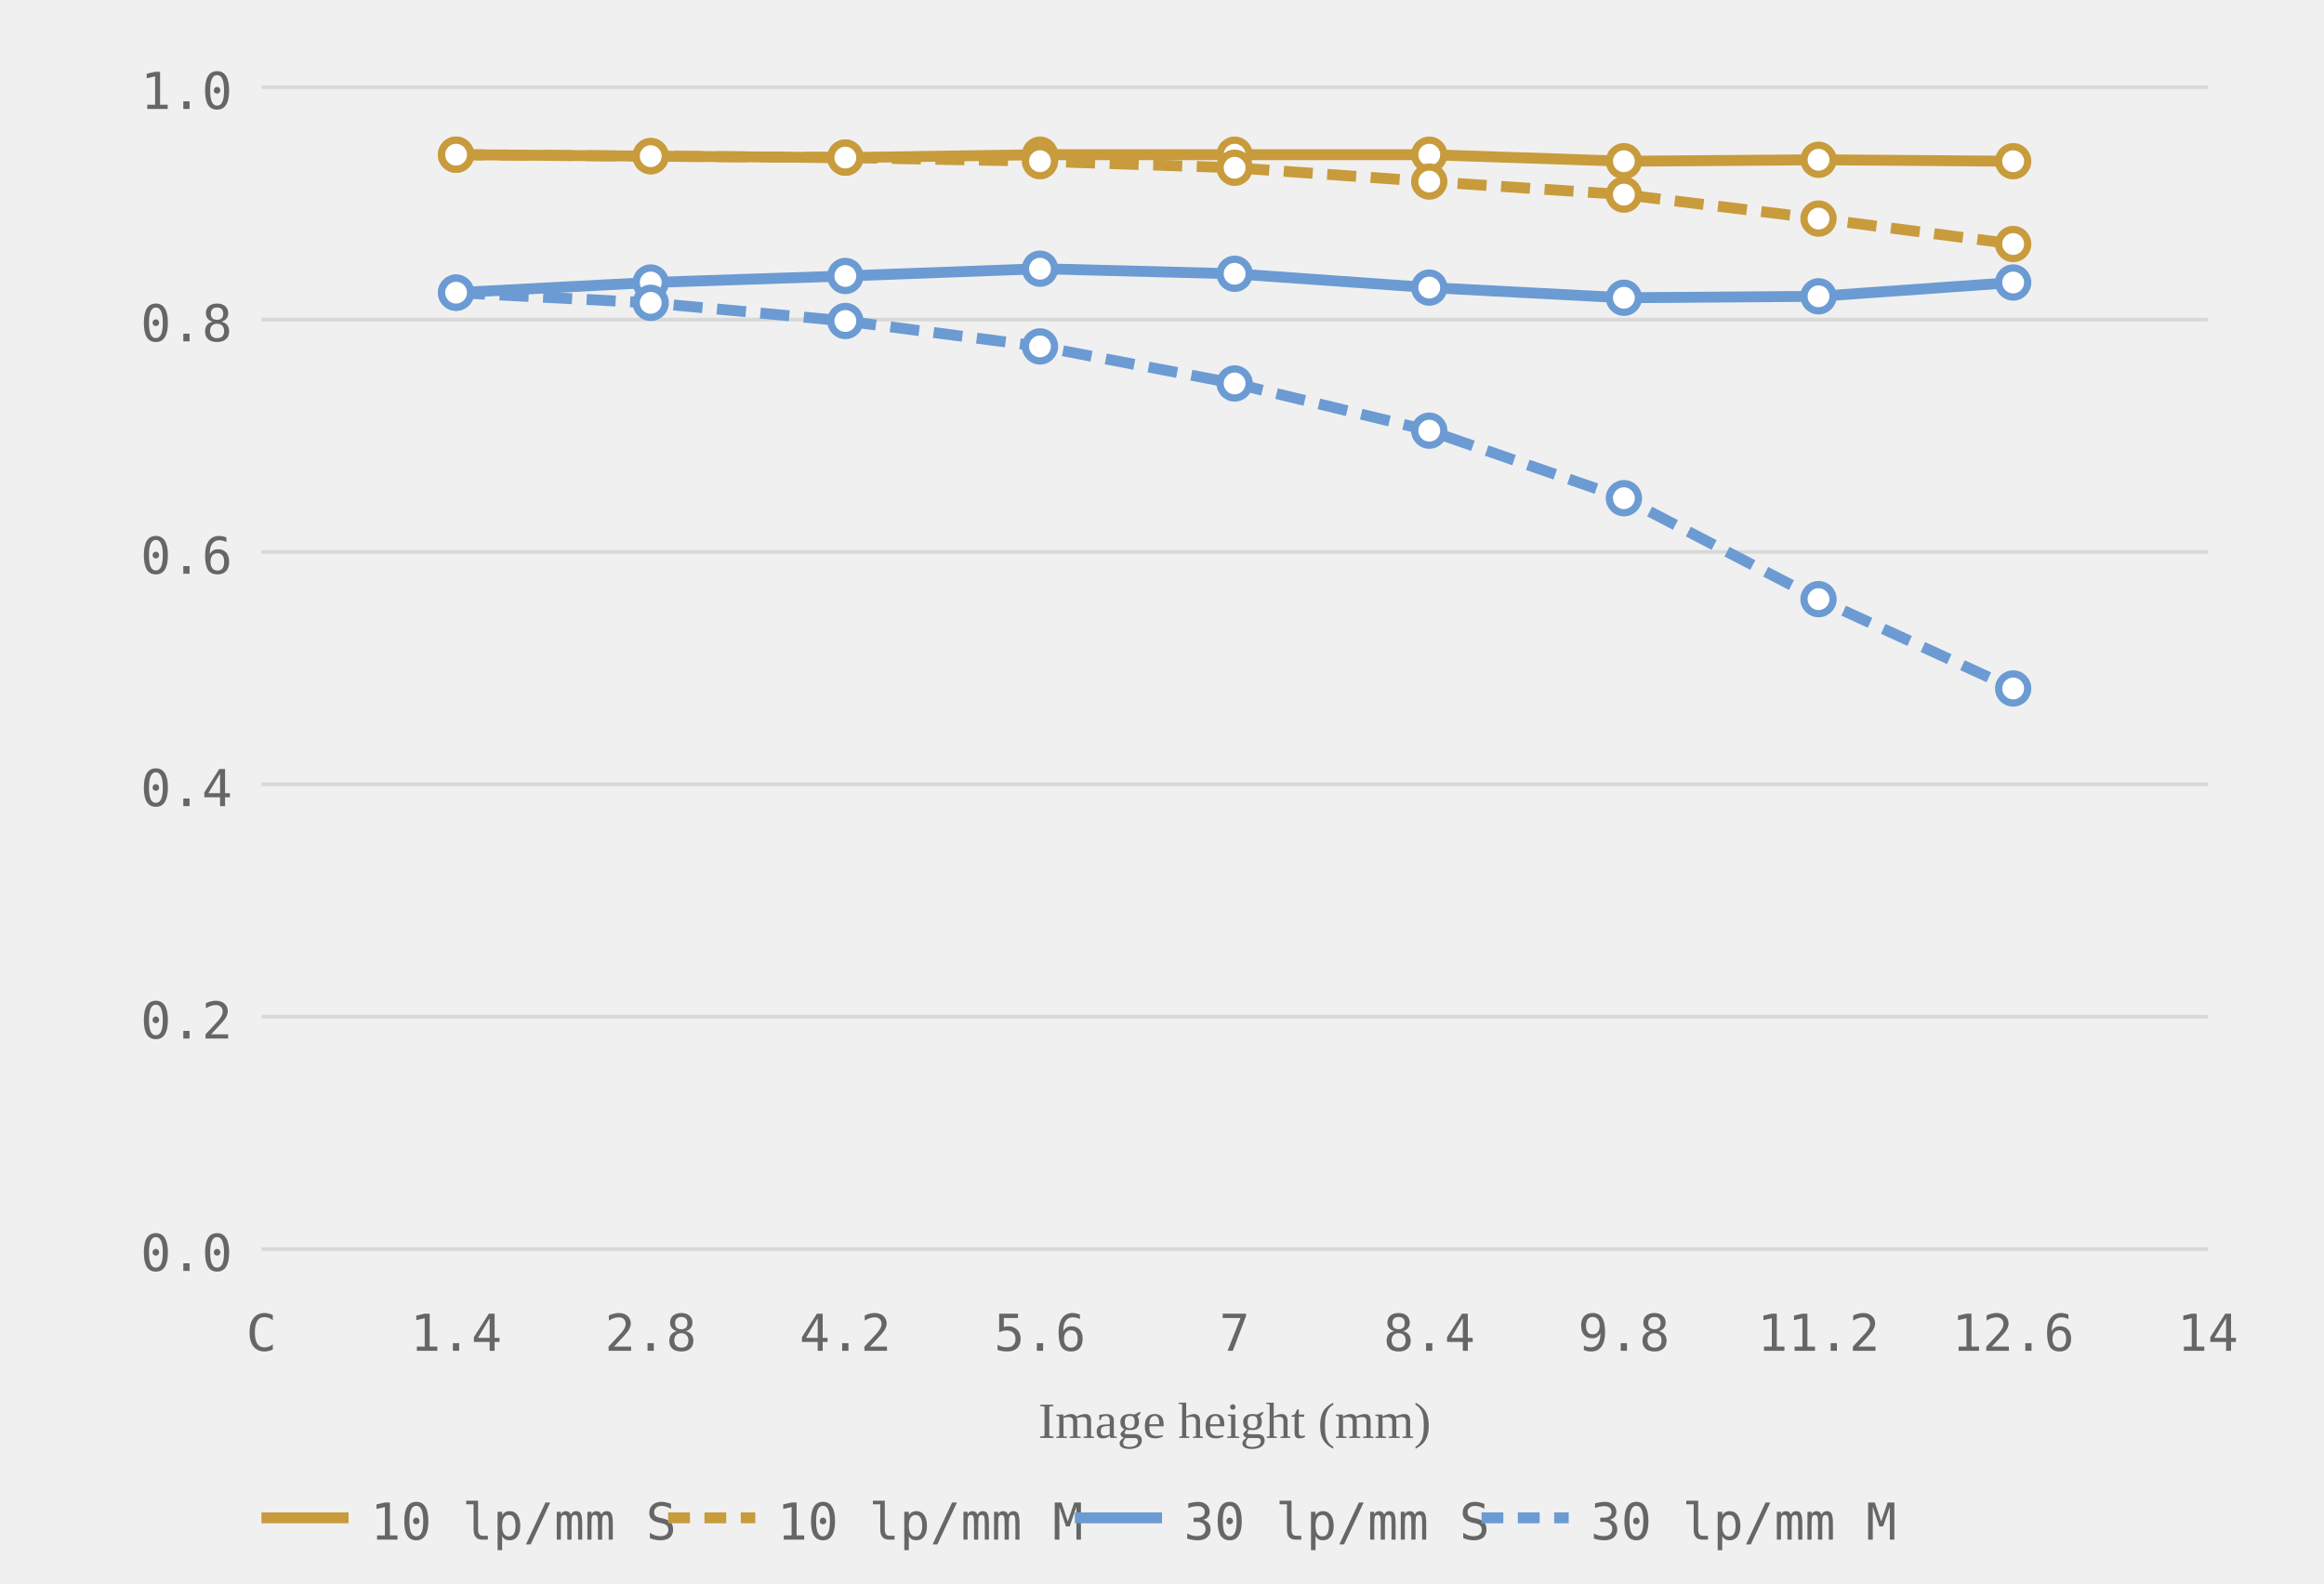
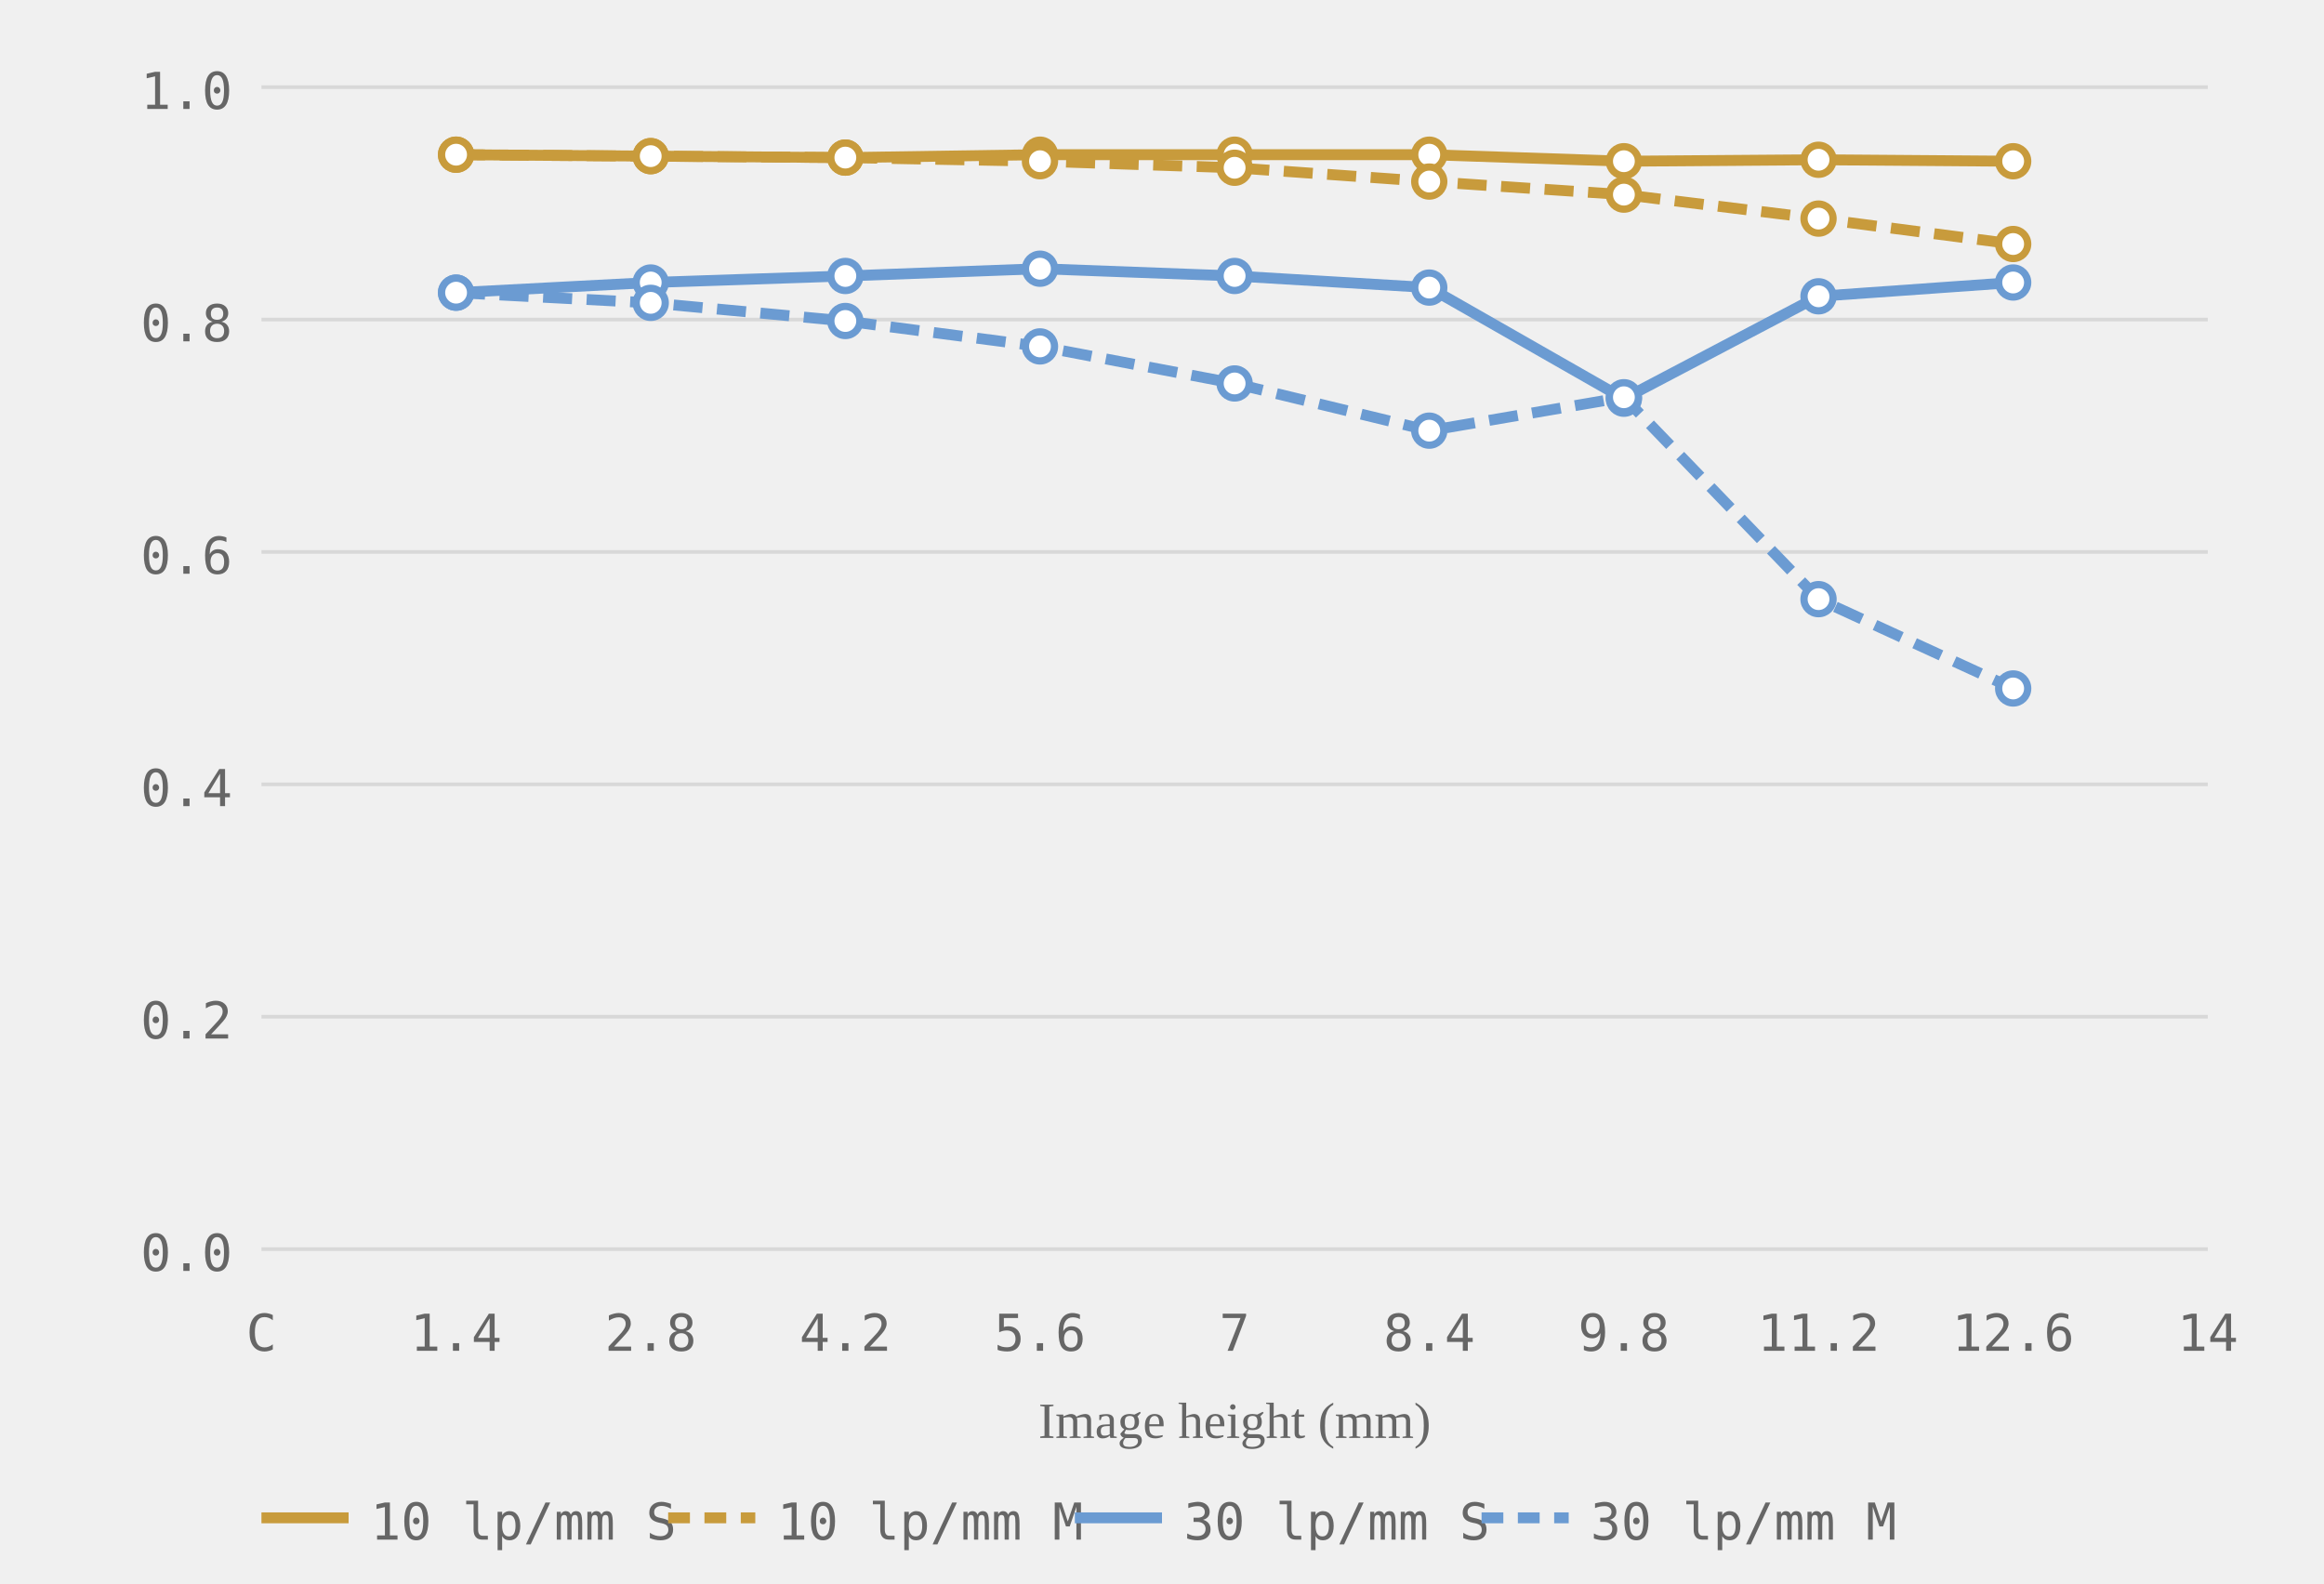
<svg xmlns="http://www.w3.org/2000/svg" viewBox="0 0 320 218" role="img" aria-label="MTF chart, generated from readings">
  <style>.grid-line { stroke: #d8d8d8; stroke-width: 0.5; }.axis-label { font-size: 7px; fill: #666666; font-family: ui-monospace, monospace; }.axis-y { text-anchor: end; }.axis-x { text-anchor: middle; }.axis-title { font-size: 7px; fill: #666666; text-anchor: middle; }.curve { fill: none; stroke-width: 1.5; }.curve-m { stroke-dasharray: 4 2; }.dot { fill: white; stroke-width: 1; }.legend-text { font-size: 7px; fill: #666666; font-family: ui-monospace, monospace; }</style>
  <line class="grid-line" x1="36" y1="172.0" x2="304" y2="172.0" />
  <line class="grid-line" x1="36" y1="140.0" x2="304" y2="140.0" />
  <line class="grid-line" x1="36" y1="108.0" x2="304" y2="108.0" />
  <line class="grid-line" x1="36" y1="76.0" x2="304" y2="76.0" />
  <line class="grid-line" x1="36" y1="44.0" x2="304" y2="44.0" />
  <line class="grid-line" x1="36" y1="12.0" x2="304" y2="12.0" />
  <text class="axis-label axis-y" x="32" y="175.0">0.0</text>
  <text class="axis-label axis-y" x="32" y="143.0">0.2</text>
  <text class="axis-label axis-y" x="32" y="111.0">0.4</text>
  <text class="axis-label axis-y" x="32" y="79.0">0.6</text>
  <text class="axis-label axis-y" x="32" y="47.0">0.8</text>
  <text class="axis-label axis-y" x="32" y="15.0">1.0</text>
  <text class="axis-label axis-x" x="36.0" y="186">C</text>
  <text class="axis-label axis-x" x="62.8" y="186">1.4</text>
  <text class="axis-label axis-x" x="89.6" y="186">2.8</text>
  <text class="axis-label axis-x" x="116.4" y="186">4.2</text>
  <text class="axis-label axis-x" x="143.2" y="186">5.6</text>
  <text class="axis-label axis-x" x="170.0" y="186">7</text>
  <text class="axis-label axis-x" x="196.8" y="186">8.4</text>
  <text class="axis-label axis-x" x="223.6" y="186">9.8</text>
  <text class="axis-label axis-x" x="250.4" y="186">11.2</text>
  <text class="axis-label axis-x" x="277.2" y="186">12.6</text>
  <text class="axis-label axis-x" x="304.0" y="186">14</text>
  <text class="axis-title" x="170.0" y="198">Image height (mm)</text>
  <polyline class="curve curve-10" style="stroke:#c89b3c" points="62.8,21.3 89.6,21.5 116.4,21.7 143.2,21.3 170.0,21.3 196.8,21.3 223.6,22.2 250.4,22.0 277.2,22.2" />
  <polyline class="curve curve-10 curve-m" style="stroke:#c89b3c" points="62.8,21.3 89.6,21.5 116.4,21.7 143.2,22.2 170.0,23.1 196.8,25.0 223.6,26.8 250.4,30.1 277.2,33.6" stroke-dasharray="4 2" />
-   <polyline class="curve curve-30" style="stroke:#6b9bd2" points="62.8,40.3 89.6,38.9 116.4,38.0 143.2,37.0 170.0,37.7 196.8,39.6 223.6,41.0 250.4,40.8 277.2,38.9" />
-   <polyline class="curve curve-30 curve-m" style="stroke:#6b9bd2" points="62.8,40.3 89.6,41.7 116.4,44.2 143.2,47.7 170.0,52.8 196.8,59.3 223.6,68.6 250.4,82.5 277.2,94.8" stroke-dasharray="4 2" />
+   <polyline class="curve curve-30" style="stroke:#6b9bd2" points="62.8,40.3 89.6,38.9 116.4,38.0 143.2,37.0 170.0,38.0 196.8,39.6 223.6,54.9 250.4,40.8 277.2,38.9" />
+   <polyline class="curve curve-30 curve-m" style="stroke:#6b9bd2" points="62.8,40.3 89.6,41.7 116.4,44.2 143.2,47.7 170.0,52.8 196.8,59.3 223.6,54.7 250.4,82.5 277.2,94.8" stroke-dasharray="4 2" />
  <circle class="dot dot-10" style="stroke:#c89b3c" cx="62.8" cy="21.3" r="2" />
  <circle class="dot dot-10" style="stroke:#c89b3c" cx="89.6" cy="21.5" r="2" />
  <circle class="dot dot-10" style="stroke:#c89b3c" cx="116.4" cy="21.7" r="2" />
  <circle class="dot dot-10" style="stroke:#c89b3c" cx="143.2" cy="21.3" r="2" />
  <circle class="dot dot-10" style="stroke:#c89b3c" cx="170.0" cy="21.3" r="2" />
  <circle class="dot dot-10" style="stroke:#c89b3c" cx="196.8" cy="21.3" r="2" />
  <circle class="dot dot-10" style="stroke:#c89b3c" cx="223.6" cy="22.2" r="2" />
  <circle class="dot dot-10" style="stroke:#c89b3c" cx="250.4" cy="22.0" r="2" />
  <circle class="dot dot-10" style="stroke:#c89b3c" cx="277.2" cy="22.2" r="2" />
  <circle class="dot dot-10" style="stroke:#c89b3c" cx="62.8" cy="21.3" r="2" />
  <circle class="dot dot-10" style="stroke:#c89b3c" cx="89.6" cy="21.5" r="2" />
  <circle class="dot dot-10" style="stroke:#c89b3c" cx="116.4" cy="21.7" r="2" />
  <circle class="dot dot-10" style="stroke:#c89b3c" cx="143.2" cy="22.2" r="2" />
  <circle class="dot dot-10" style="stroke:#c89b3c" cx="170.0" cy="23.1" r="2" />
  <circle class="dot dot-10" style="stroke:#c89b3c" cx="196.8" cy="25.0" r="2" />
  <circle class="dot dot-10" style="stroke:#c89b3c" cx="223.6" cy="26.8" r="2" />
  <circle class="dot dot-10" style="stroke:#c89b3c" cx="250.4" cy="30.1" r="2" />
  <circle class="dot dot-10" style="stroke:#c89b3c" cx="277.2" cy="33.6" r="2" />
  <circle class="dot dot-30" style="stroke:#6b9bd2" cx="62.8" cy="40.3" r="2" />
  <circle class="dot dot-30" style="stroke:#6b9bd2" cx="89.6" cy="38.9" r="2" />
  <circle class="dot dot-30" style="stroke:#6b9bd2" cx="116.4" cy="38.0" r="2" />
  <circle class="dot dot-30" style="stroke:#6b9bd2" cx="143.2" cy="37.0" r="2" />
-   <circle class="dot dot-30" style="stroke:#6b9bd2" cx="170.0" cy="37.7" r="2" />
+   <circle class="dot dot-30" style="stroke:#6b9bd2" cx="170.0" cy="38.0" r="2" />
  <circle class="dot dot-30" style="stroke:#6b9bd2" cx="196.8" cy="39.6" r="2" />
-   <circle class="dot dot-30" style="stroke:#6b9bd2" cx="223.6" cy="41.0" r="2" />
+   <circle class="dot dot-30" style="stroke:#6b9bd2" cx="223.6" cy="54.9" r="2" />
  <circle class="dot dot-30" style="stroke:#6b9bd2" cx="250.4" cy="40.8" r="2" />
  <circle class="dot dot-30" style="stroke:#6b9bd2" cx="277.2" cy="38.9" r="2" />
  <circle class="dot dot-30" style="stroke:#6b9bd2" cx="62.8" cy="40.3" r="2" />
  <circle class="dot dot-30" style="stroke:#6b9bd2" cx="89.6" cy="41.7" r="2" />
  <circle class="dot dot-30" style="stroke:#6b9bd2" cx="116.4" cy="44.2" r="2" />
  <circle class="dot dot-30" style="stroke:#6b9bd2" cx="143.2" cy="47.7" r="2" />
  <circle class="dot dot-30" style="stroke:#6b9bd2" cx="170.0" cy="52.8" r="2" />
  <circle class="dot dot-30" style="stroke:#6b9bd2" cx="196.8" cy="59.3" r="2" />
-   <circle class="dot dot-30" style="stroke:#6b9bd2" cx="223.6" cy="68.6" r="2" />
+   <circle class="dot dot-30" style="stroke:#6b9bd2" cx="223.6" cy="54.7" r="2" />
  <circle class="dot dot-30" style="stroke:#6b9bd2" cx="250.4" cy="82.5" r="2" />
  <circle class="dot dot-30" style="stroke:#6b9bd2" cx="277.2" cy="94.8" r="2" />
  <line x1="36" y1="209" x2="48" y2="209" stroke="#c89b3c" stroke-width="1.5" />
  <text class="legend-text" x="51" y="212">10 lp/mm S</text>
  <line x1="92" y1="209" x2="104" y2="209" stroke="#c89b3c" stroke-width="1.5" stroke-dasharray="3 2" />
  <text class="legend-text" x="107" y="212">10 lp/mm M</text>
  <line x1="148" y1="209" x2="160" y2="209" stroke="#6b9bd2" stroke-width="1.5" />
  <text class="legend-text" x="163" y="212">30 lp/mm S</text>
  <line x1="204" y1="209" x2="216" y2="209" stroke="#6b9bd2" stroke-width="1.5" stroke-dasharray="3 2" />
  <text class="legend-text" x="219" y="212">30 lp/mm M</text>
</svg>
